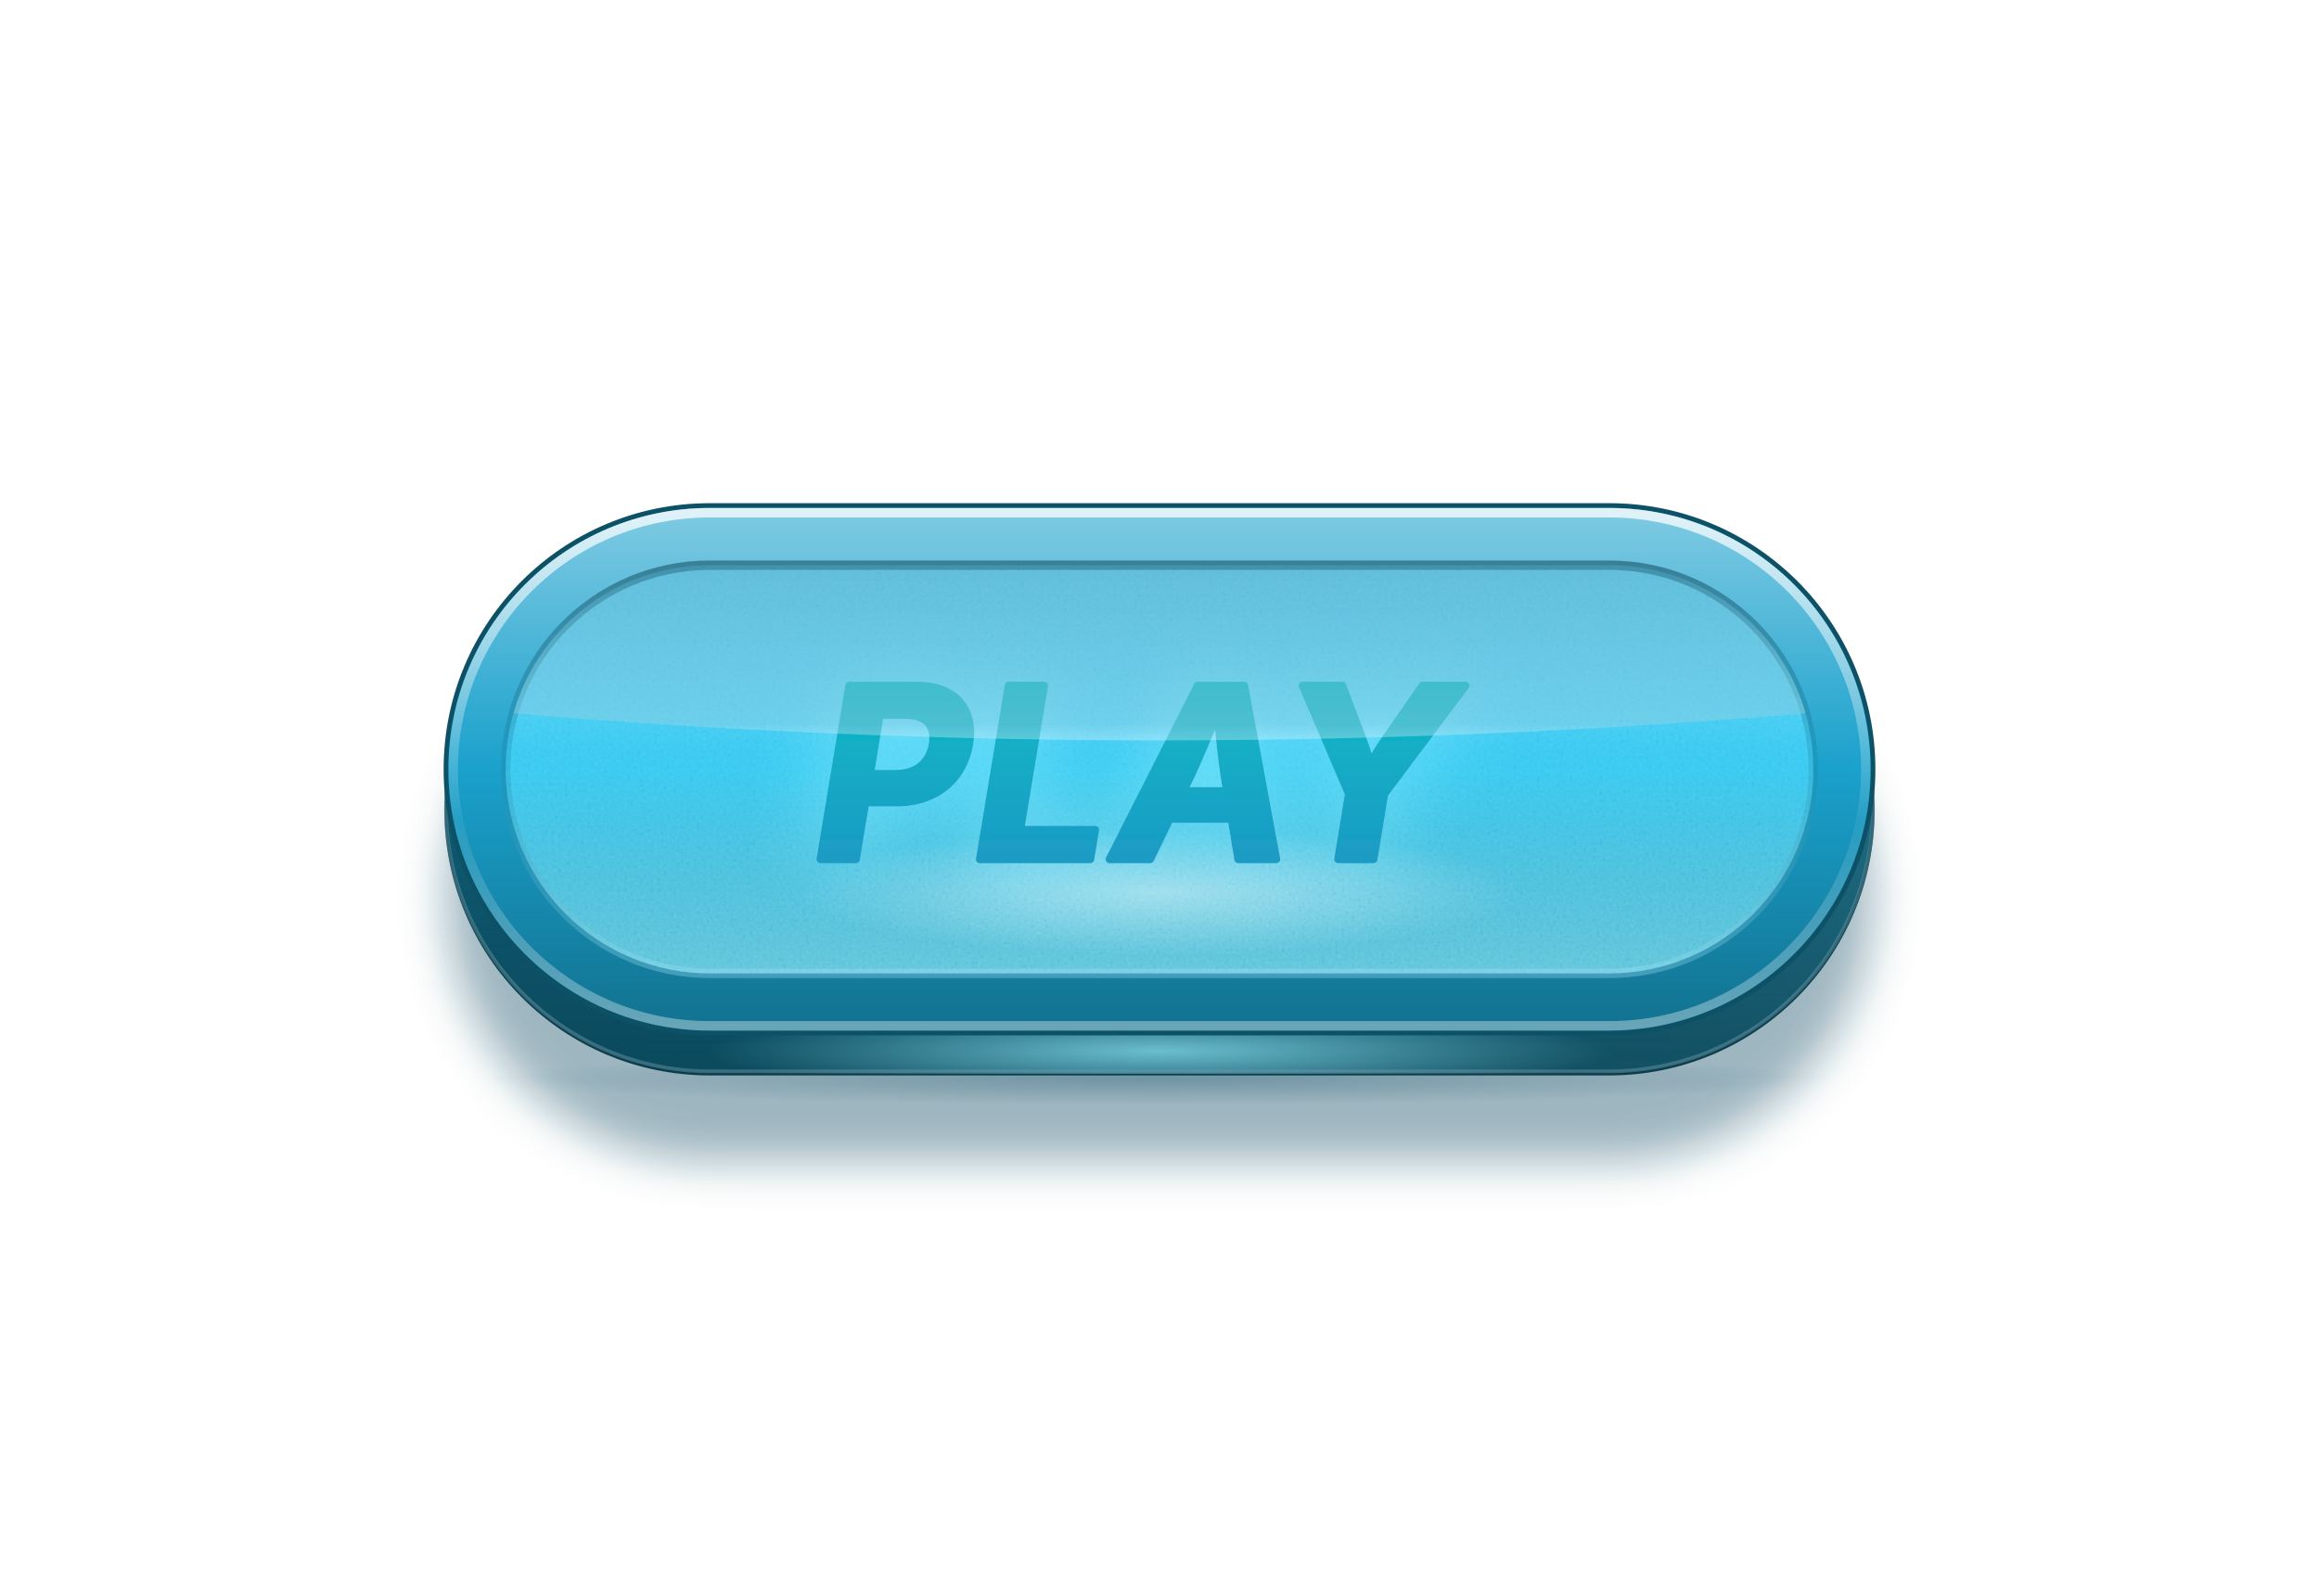
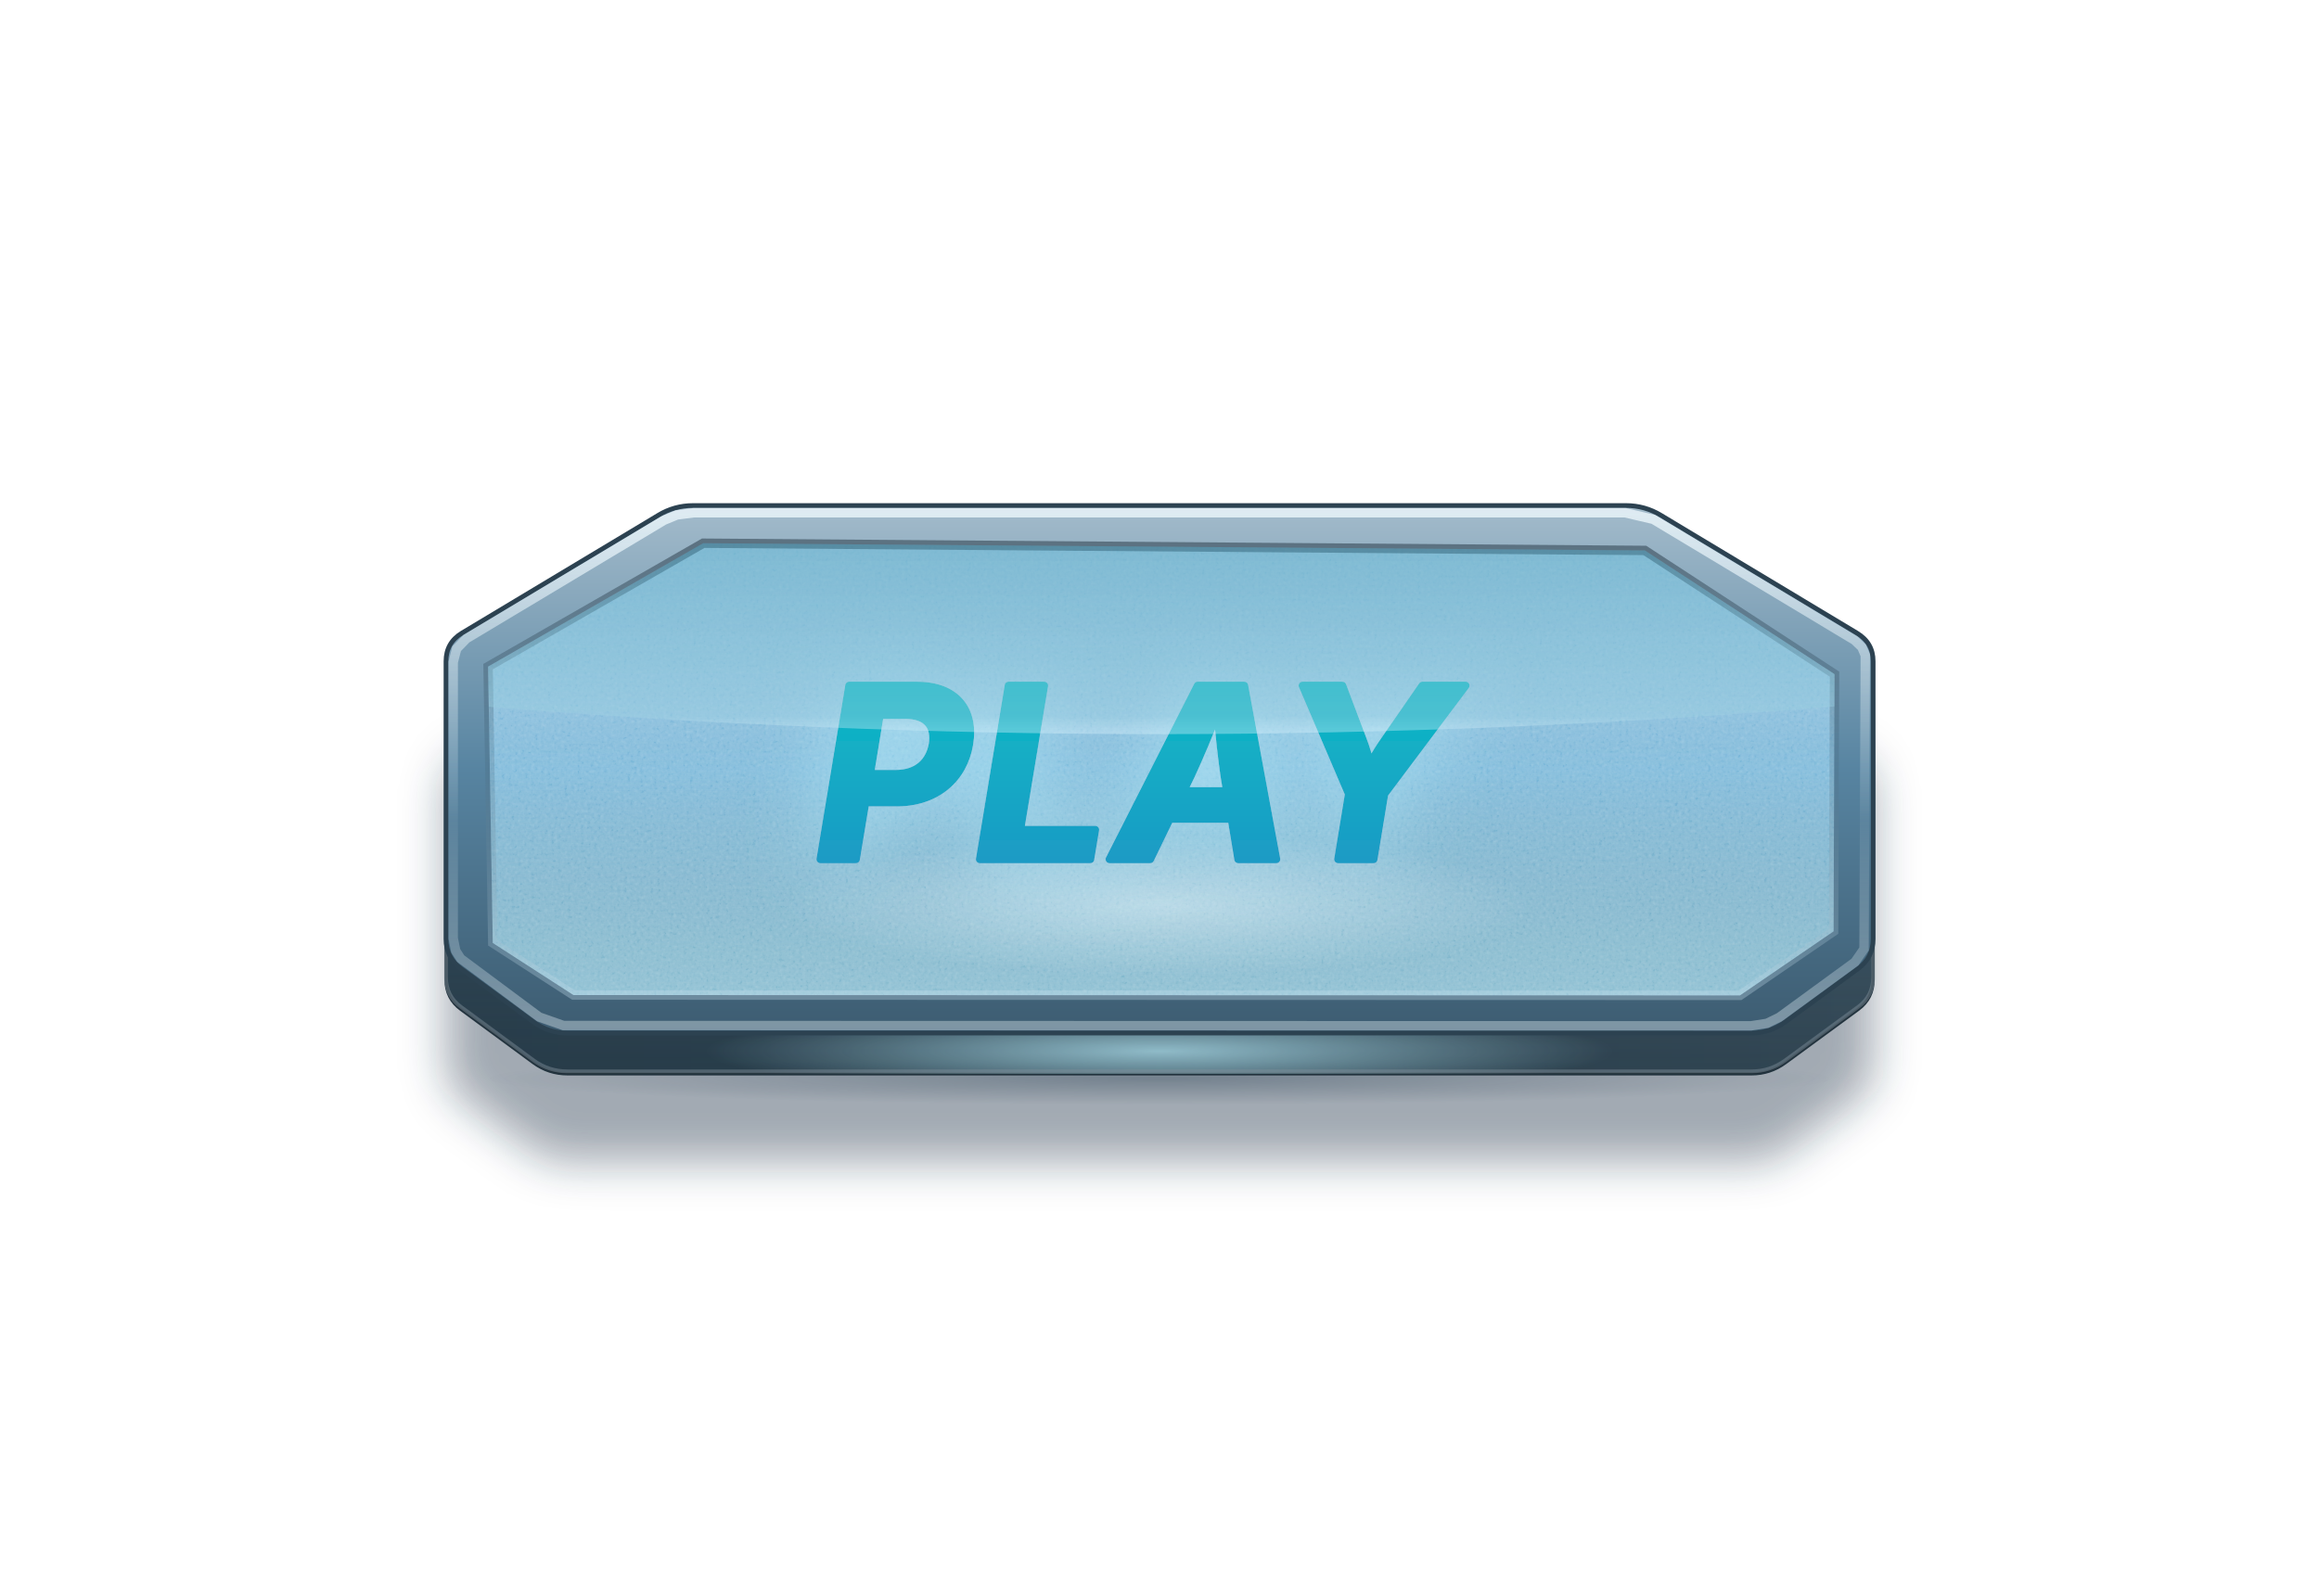
<svg xmlns="http://www.w3.org/2000/svg" width="738.358" height="508" viewBox="-90 -90 738.358 508" font-family="'Russo One', Inter, sans-serif" data-shell="52.0 71.0 454.4 168.0" role="img" aria-label="PLAY, default state">
  <defs>
    <linearGradient id="b19band" x1="0.500" y1="1.000" x2="0.500" y2="0.000">
-       <stop offset="0" stop-color="#12718f" />
-       <stop offset=".5" stop-color="#1aa1cc" />
-       <stop offset="1" stop-color="#81cbe3" />
+       <stop offset="0" stop-color="#3d5c71" />
+       <stop offset=".5" stop-color="#5784a1" />
+       <stop offset="1" stop-color="#a3bbcb" />
    </linearGradient>
    <linearGradient id="b19ext" x1="1" y1="0.5" x2="0" y2="0.5">
-       <stop offset="0" stop-color="#1d6980" />
-       <stop offset="0.55" stop-color="#0f5f78" />
-       <stop offset="1" stop-color="#0e5a72" />
+       <stop offset="0" stop-color="#405969" />
+       <stop offset="0.55" stop-color="#344e5f" />
+       <stop offset="1" stop-color="#314a5a" />
    </linearGradient>
    <linearGradient id="b19extv" x1="0" y1="0" x2="0" y2="1">
-       <stop offset="0.5" stop-color="#072b36" stop-opacity="0" />
-       <stop offset="1" stop-color="#072b36" stop-opacity="0.38" />
+       <stop offset="0.5" stop-color="#17232b" stop-opacity="0" />
+       <stop offset="1" stop-color="#17232b" stop-opacity="0.38" />
    </linearGradient>
    <radialGradient id="b19ct">
-       <stop offset="0" stop-color="#0A4A62" stop-opacity="1" />
-       <stop offset="1" stop-color="#0A4A62" stop-opacity="0" />
+       <stop offset="0" stop-color="#122C40" stop-opacity="1" />
+       <stop offset="1" stop-color="#122C40" stop-opacity="0" />
    </radialGradient>
    <clipPath id="b19ec">
-       <path d="M 136 36 H 422.358 A 84 84 0 0 1 506.358 120 V 120 A 84 84 0 0 1 422.358 204 H 136 A 84 84 0 0 1 52 120 V 120 A 84 84 0 0 1 136 36 Z" transform="translate(0 13.0)" />
+       <path d="M 119.6 39.1 Q 124.7 36.0 130.7 36.0 L 427.7 36.0 Q 433.7 36.0 438.8 39.1 L 501.2 76.6 Q 506.4 79.7 506.4 85.6 L 506.4 174.0 Q 506.4 180.0 501.6 183.5 L 478.4 200.5 Q 473.6 204.0 467.7 204.0 L 90.7 204.0 Q 84.7 204.0 79.9 200.5 L 56.8 183.5 Q 52.0 180.0 52.0 174.0 L 52.0 85.6 Q 52.0 79.7 57.1 76.6 Z" transform="translate(0 13.0)" />
    </clipPath>
    <radialGradient id="b19eg">
-       <stop offset="0" stop-color="#95f1ff" stop-opacity="1" />
-       <stop offset="1" stop-color="#95f1ff" stop-opacity="0" />
+       <stop offset="0" stop-color="#bcf2ff" stop-opacity="1" />
+       <stop offset="1" stop-color="#bcf2ff" stop-opacity="0" />
    </radialGradient>
    <linearGradient id="b19rim" x1="0.500" y1="1.000" x2="0.500" y2="0.000">
-       <stop offset="0" stop-color="#ffffff" stop-opacity="0.45" />
-       <stop offset=".4" stop-color="#ffffff" stop-opacity="0.08" />
-       <stop offset="1" stop-color="#ffffff" stop-opacity="0.95" />
+       <stop offset="0" stop-color="#f1fbff" stop-opacity="0.45" />
+       <stop offset=".4" stop-color="#f1fbff" stop-opacity="0.08" />
+       <stop offset="1" stop-color="#f1fbff" stop-opacity="0.95" />
    </linearGradient>
    <linearGradient id="b19face" x1="0.500" y1="1.000" x2="0.500" y2="0.000">
-       <stop offset="0" stop-color="#2893b1" />
-       <stop offset="0.50" stop-color="#37c8f1" />
-       <stop offset="1" stop-color="#79daf6" />
+       <stop offset="0" stop-color="#628aa1" />
+       <stop offset="0.50" stop-color="#85bcdb" />
+       <stop offset="1" stop-color="#add2e7" />
    </linearGradient>
    <linearGradient id="b19ie" x1="0.500" y1="1.000" x2="0.500" y2="0.000">
-       <stop offset="0" stop-color="rgba(165,230,249,0.55)" />
-       <stop offset=".55" stop-color="rgba(17,105,133,0.35)" />
-       <stop offset="1" stop-color="rgba(11,68,86,0.90)" />
+       <stop offset="0" stop-color="rgba(200,225,239,0.55)" />
+       <stop offset=".55" stop-color="rgba(57,86,105,0.35)" />
+       <stop offset="1" stop-color="rgba(37,55,68,0.90)" />
    </linearGradient>
    <linearGradient id="b19ig" x1="0.500" y1="1.000" x2="0.500" y2="0.000">
-       <stop offset="0" stop-color="#95f1ff" stop-opacity="0.55" />
-       <stop offset="0.55" stop-color="#95f1ff" stop-opacity="0" />
+       <stop offset="0" stop-color="#bcf2ff" stop-opacity="0.55" />
+       <stop offset="0.55" stop-color="#bcf2ff" stop-opacity="0" />
    </linearGradient>
    <linearGradient id="b19gl" x1="0" y1="0" x2="0" y2="1">
      <stop offset="0" stop-color="#3d97b6" stop-opacity="0.44" />
      <stop offset="0.91" stop-color="#9fd1e2" stop-opacity="0.42" />
      <stop offset="1" stop-color="#e1f7ff" stop-opacity="0.37" />
    </linearGradient>
    <radialGradient id="b19sp">
-       <stop offset="0" stop-color="#ffffff" stop-opacity="1" />
-       <stop offset="0.85" stop-color="#ffffff" stop-opacity="1" />
-       <stop offset="0.92" stop-color="#ffffff" stop-opacity="0.50" />
-       <stop offset="1" stop-color="#ffffff" stop-opacity="0" />
+       <stop offset="0" stop-color="#f1fbff" stop-opacity="1" />
+       <stop offset="0.85" stop-color="#f1fbff" stop-opacity="1" />
+       <stop offset="0.92" stop-color="#f1fbff" stop-opacity="0.50" />
+       <stop offset="1" stop-color="#f1fbff" stop-opacity="0" />
    </radialGradient>
    <linearGradient id="b19sw" x1="0.500" y1="1.000" x2="0.500" y2="0.000">
-       <stop offset="0" stop-color="#ffffff" stop-opacity="0" />
-       <stop offset="0.72" stop-color="#ffffff" stop-opacity="0" />
-       <stop offset="0.84" stop-color="#ffffff" stop-opacity="0.85" />
-       <stop offset="1" stop-color="#ffffff" stop-opacity="1" />
+       <stop offset="0" stop-color="#f1fbff" stop-opacity="0" />
+       <stop offset="0.72" stop-color="#f1fbff" stop-opacity="0" />
+       <stop offset="0.84" stop-color="#f1fbff" stop-opacity="0.85" />
+       <stop offset="1" stop-color="#f1fbff" stop-opacity="1" />
    </linearGradient>
    <radialGradient id="b19bl">
-       <stop offset="0" stop-color="#ffffff" stop-opacity="1" />
-       <stop offset="1" stop-color="#ffffff" stop-opacity="0" />
+       <stop offset="0" stop-color="#f1fbff" stop-opacity="1" />
+       <stop offset="1" stop-color="#f1fbff" stop-opacity="0" />
    </radialGradient>
    <linearGradient id="b19tg" x1="0" y1="0" x2="0" y2="1">
      <stop offset="0" stop-color="#0db9c5" />
      <stop offset="1" stop-color="#1b9bc5" />
    </linearGradient>
    <filter id="b19tf" x="-70%" y="-70%" width="240%" height="240%" color-interpolation-filters="sRGB">
      <feDropShadow dx="-0.0" dy="4.5" stdDeviation="0.3" flood-color="#FFFFFF" flood-opacity="0.52" />
      <feDropShadow dx="0.0" dy="-4.5" stdDeviation="0.3" flood-color="#04080E" flood-opacity="0.44" />
-       <feDropShadow dx="0.0" dy="5.7" stdDeviation="1.4" flood-color="#659db3" flood-opacity="0.45" />
-       <feDropShadow dx="0" dy="0" stdDeviation="4.5" flood-color="#8FF0FF" flood-opacity="1.00" />
-       <feDropShadow dx="0" dy="0" stdDeviation="12.0" flood-color="#8FF0FF" flood-opacity="0.60" />
+       <feDropShadow dx="0.0" dy="5.7" stdDeviation="1.4" flood-color="#1e303b" flood-opacity="0.45" />
+       <feDropShadow dx="0" dy="0" stdDeviation="4.5" flood-color="#B8F1FF" flood-opacity="1.00" />
+       <feDropShadow dx="0" dy="0" stdDeviation="12.0" flood-color="#B8F1FF" flood-opacity="0.60" />
    </filter>
    <clipPath id="b19fc">
-       <path d="M 136 55 H 422.358 A 65 65 0 0 1 487.358 120 V 120 A 65 65 0 0 1 422.358 185 H 136 A 65 65 0 0 1 71 120 V 120 A 65 65 0 0 1 136 55 Z" />
+       <path d="M 92.6 191.9 L 66.9 175.3 L 65.4 87.3 L 133.9 48 L 433.7 50.3 L 494.1 89.7 L 493.8 171.6 L 464 192 Z" />
    </clipPath>
    <clipPath id="b19oc">
-       <path d="M 136 36 H 422.358 A 84 84 0 0 1 506.358 120 V 120 A 84 84 0 0 1 422.358 204 H 136 A 84 84 0 0 1 52 120 V 120 A 84 84 0 0 1 136 36 Z" />
+       <path d="M 119.6 39.1 Q 124.7 36.0 130.7 36.0 L 427.7 36.0 Q 433.7 36.0 438.8 39.1 L 501.2 76.6 Q 506.4 79.7 506.4 85.6 L 506.4 174.0 Q 506.4 180.0 501.6 183.5 L 478.4 200.5 Q 473.6 204.0 467.7 204.0 L 90.7 204.0 Q 84.7 204.0 79.9 200.5 L 56.8 183.5 Q 52.0 180.0 52.0 174.0 L 52.0 85.6 Q 52.0 79.7 57.1 76.6 Z" />
    </clipPath>
    <filter id="b19sb" x="-40%" y="-40%" width="180%" height="180%">
      <feGaussianBlur stdDeviation="7.0" />
    </filter>
    <filter id="b19nz" x="-5%" y="-5%" width="110%" height="110%">
      <feTurbulence type="fractalNoise" baseFrequency="0.95" numOctaves="2" seed="7" stitchTiles="stitch" />
      <feColorMatrix type="saturate" values="0" />
      <feComponentTransfer>
        <feFuncR type="linear" slope="2.6" intercept="-0.8" />
        <feFuncG type="linear" slope="2.6" intercept="-0.8" />
        <feFuncB type="linear" slope="2.6" intercept="-0.8" />
      </feComponentTransfer>
    </filter>
  </defs>
  <g opacity="1.00" transform="translate(0 35.0)">
    <g id="b19_cast-shadow">
-       <path d="M 136 36 H 422.358 A 84 84 0 0 1 506.358 120 V 120 A 84 84 0 0 1 422.358 204 H 136 A 84 84 0 0 1 52 120 V 120 A 84 84 0 0 1 136 36 Z" transform="translate(-0.0 41.0)" fill="#0A4A62" opacity="0.40" filter="url(#b19sb)" />
+       <path d="M 119.6 39.1 Q 124.7 36.0 130.7 36.0 L 427.7 36.0 Q 433.7 36.0 438.8 39.1 L 501.2 76.6 Q 506.4 79.7 506.4 85.6 L 506.4 174.0 Q 506.4 180.0 501.6 183.5 L 478.4 200.5 Q 473.6 204.0 467.7 204.0 L 90.7 204.0 Q 84.7 204.0 79.9 200.5 L 56.8 183.5 Q 52.0 180.0 52.0 174.0 L 52.0 85.6 Q 52.0 79.7 57.1 76.6 Z" transform="translate(-0.0 41.0)" fill="#122C40" opacity="0.40" filter="url(#b19sb)" />
    </g>
    <g id="b19_contact-shadow">
      <ellipse cx="279.2" cy="218.5" rx="213.5" ry="8.4" fill="url(#b19ct)" opacity="0.32" />
    </g>
    <g transform="translate(0 0)">
      <g id="b19_extrusion">
        <g>
-           <path d="M 136 36 H 422.358 A 84 84 0 0 1 506.358 120 V 120 A 84 84 0 0 1 422.358 204 H 136 A 84 84 0 0 1 52 120 V 120 A 84 84 0 0 1 136 36 Z" transform="translate(0 2.2)" fill="url(#b19ext)" />
-           <path d="M 136 36 H 422.358 A 84 84 0 0 1 506.358 120 V 120 A 84 84 0 0 1 422.358 204 H 136 A 84 84 0 0 1 52 120 V 120 A 84 84 0 0 1 136 36 Z" transform="translate(0 4.3)" fill="url(#b19ext)" />
-           <path d="M 136 36 H 422.358 A 84 84 0 0 1 506.358 120 V 120 A 84 84 0 0 1 422.358 204 H 136 A 84 84 0 0 1 52 120 V 120 A 84 84 0 0 1 136 36 Z" transform="translate(0 6.5)" fill="url(#b19ext)" />
-           <path d="M 136 36 H 422.358 A 84 84 0 0 1 506.358 120 V 120 A 84 84 0 0 1 422.358 204 H 136 A 84 84 0 0 1 52 120 V 120 A 84 84 0 0 1 136 36 Z" transform="translate(0 8.7)" fill="url(#b19ext)" />
-           <path d="M 136 36 H 422.358 A 84 84 0 0 1 506.358 120 V 120 A 84 84 0 0 1 422.358 204 H 136 A 84 84 0 0 1 52 120 V 120 A 84 84 0 0 1 136 36 Z" transform="translate(0 10.8)" fill="url(#b19ext)" />
-           <path d="M 136 36 H 422.358 A 84 84 0 0 1 506.358 120 V 120 A 84 84 0 0 1 422.358 204 H 136 A 84 84 0 0 1 52 120 V 120 A 84 84 0 0 1 136 36 Z" transform="translate(0 13.0)" fill="url(#b19ext)" stroke="#0a3e4e" stroke-width="1" />
-           <path d="M 136 36 H 422.358 A 84 84 0 0 1 506.358 120 V 120 A 84 84 0 0 1 422.358 204 H 136 A 84 84 0 0 1 52 120 V 120 A 84 84 0 0 1 136 36 Z" transform="translate(0 13.0)" fill="url(#b19extv)" />
+           <path d="M 119.6 39.1 Q 124.7 36.0 130.7 36.0 L 427.7 36.0 Q 433.7 36.0 438.8 39.1 L 501.2 76.6 Q 506.4 79.7 506.4 85.6 L 506.4 174.0 Q 506.4 180.0 501.6 183.5 L 478.4 200.5 Q 473.6 204.0 467.7 204.0 L 90.7 204.0 Q 84.7 204.0 79.9 200.5 L 56.8 183.5 Q 52.0 180.0 52.0 174.0 L 52.0 85.6 Q 52.0 79.7 57.1 76.6 Z" transform="translate(0 2.2)" fill="url(#b19ext)" />
+           <path d="M 119.6 39.1 Q 124.7 36.0 130.7 36.0 L 427.7 36.0 Q 433.7 36.0 438.8 39.1 L 501.2 76.6 Q 506.4 79.7 506.4 85.6 L 506.4 174.0 Q 506.4 180.0 501.6 183.5 L 478.4 200.5 Q 473.6 204.0 467.7 204.0 L 90.7 204.0 Q 84.7 204.0 79.9 200.5 L 56.8 183.5 Q 52.0 180.0 52.0 174.0 L 52.0 85.6 Q 52.0 79.7 57.1 76.6 Z" transform="translate(0 4.3)" fill="url(#b19ext)" />
+           <path d="M 119.6 39.1 Q 124.7 36.0 130.7 36.0 L 427.7 36.0 Q 433.7 36.0 438.8 39.1 L 501.2 76.6 Q 506.4 79.7 506.4 85.6 L 506.4 174.0 Q 506.4 180.0 501.6 183.5 L 478.4 200.5 Q 473.6 204.0 467.7 204.0 L 90.7 204.0 Q 84.7 204.0 79.9 200.5 L 56.8 183.5 Q 52.0 180.0 52.0 174.0 L 52.0 85.6 Q 52.0 79.7 57.1 76.6 Z" transform="translate(0 6.5)" fill="url(#b19ext)" />
+           <path d="M 119.6 39.1 Q 124.7 36.0 130.7 36.0 L 427.7 36.0 Q 433.7 36.0 438.8 39.1 L 501.2 76.6 Q 506.4 79.7 506.4 85.6 L 506.4 174.0 Q 506.4 180.0 501.6 183.5 L 478.4 200.5 Q 473.6 204.0 467.7 204.0 L 90.7 204.0 Q 84.7 204.0 79.9 200.5 L 56.8 183.5 Q 52.0 180.0 52.0 174.0 L 52.0 85.6 Q 52.0 79.7 57.1 76.6 Z" transform="translate(0 8.7)" fill="url(#b19ext)" />
+           <path d="M 119.6 39.1 Q 124.7 36.0 130.7 36.0 L 427.7 36.0 Q 433.7 36.0 438.8 39.1 L 501.2 76.6 Q 506.4 79.7 506.4 85.6 L 506.4 174.0 Q 506.4 180.0 501.6 183.5 L 478.4 200.5 Q 473.6 204.0 467.7 204.0 L 90.7 204.0 Q 84.7 204.0 79.9 200.5 L 56.8 183.5 Q 52.0 180.0 52.0 174.0 L 52.0 85.6 Q 52.0 79.7 57.1 76.6 Z" transform="translate(0 10.8)" fill="url(#b19ext)" />
+           <path d="M 119.6 39.1 Q 124.7 36.0 130.7 36.0 L 427.7 36.0 Q 433.7 36.0 438.8 39.1 L 501.2 76.6 Q 506.4 79.7 506.4 85.6 L 506.4 174.0 Q 506.4 180.0 501.6 183.5 L 478.4 200.5 Q 473.6 204.0 467.7 204.0 L 90.7 204.0 Q 84.7 204.0 79.9 200.5 L 56.8 183.5 Q 52.0 180.0 52.0 174.0 L 52.0 85.6 Q 52.0 79.7 57.1 76.6 Z" transform="translate(0 13.0)" fill="url(#b19ext)" stroke="#22333e" stroke-width="1" />
+           <path d="M 119.6 39.1 Q 124.7 36.0 130.7 36.0 L 427.7 36.0 Q 433.7 36.0 438.8 39.1 L 501.2 76.6 Q 506.4 79.7 506.4 85.6 L 506.4 174.0 Q 506.4 180.0 501.6 183.5 L 478.4 200.5 Q 473.6 204.0 467.7 204.0 L 90.7 204.0 Q 84.7 204.0 79.9 200.5 L 56.8 183.5 Q 52.0 180.0 52.0 174.0 L 52.0 85.6 Q 52.0 79.7 57.1 76.6 Z" transform="translate(0 13.0)" fill="url(#b19extv)" />
          <g clip-path="url(#b19ec)">
            <ellipse cx="279.2" cy="209.8" rx="145.4" ry="14.3" fill="url(#b19eg)" opacity="0.69" />
          </g>
-           <path d="M 136 36 H 422.358 A 84 84 0 0 1 506.358 120 V 120 A 84 84 0 0 1 422.358 204 H 136 A 84 84 0 0 1 52 120 V 120 A 84 84 0 0 1 136 36 Z" transform="translate(0 12.2)" fill="none" stroke="#6a9cab" stroke-width="1.2" opacity="0.45" />
+           <path d="M 119.6 39.1 Q 124.7 36.0 130.7 36.0 L 427.7 36.0 Q 433.7 36.0 438.8 39.1 L 501.2 76.6 Q 506.4 79.7 506.4 85.6 L 506.4 174.0 Q 506.4 180.0 501.6 183.5 L 478.4 200.5 Q 473.6 204.0 467.7 204.0 L 90.7 204.0 Q 84.7 204.0 79.9 200.5 L 56.8 183.5 Q 52.0 180.0 52.0 174.0 L 52.0 85.6 Q 52.0 79.7 57.1 76.6 Z" transform="translate(0 12.2)" fill="none" stroke="#81919c" stroke-width="1.2" opacity="0.45" />
        </g>
      </g>
      <g id="b19_shell" opacity="1.00">
-         <path d="M 136 36 H 422.358 A 84 84 0 0 1 506.358 120 V 120 A 84 84 0 0 1 422.358 204 H 136 A 84 84 0 0 1 52 120 V 120 A 84 84 0 0 1 136 36 Z" fill="url(#b19band)" stroke="#0d5166" stroke-width="1.5" />
-         <path d="M 136 38.3 H 422.358 A 81.7 81.7 0 0 1 504.058 120 V 120 A 81.7 81.7 0 0 1 422.358 201.7 H 136 A 81.7 81.7 0 0 1 54.3 120 V 120 A 81.7 81.7 0 0 1 136 38.3 Z" fill="none" stroke="url(#b19rim)" stroke-width="3.0" opacity="0.80" />
+         <path d="M 119.6 39.1 Q 124.7 36.0 130.7 36.0 L 427.7 36.0 Q 433.7 36.0 438.8 39.1 L 501.2 76.6 Q 506.4 79.7 506.4 85.6 L 506.4 174.0 Q 506.4 180.0 501.6 183.5 L 478.4 200.5 Q 473.6 204.0 467.7 204.0 L 90.7 204.0 Q 84.7 204.0 79.9 200.5 L 56.8 183.5 Q 52.0 180.0 52.0 174.0 L 52.0 85.6 Q 52.0 79.7 57.1 76.6 Z" fill="url(#b19band)" stroke="#2c4251" stroke-width="1.5" />
+         <path d="M 89.4 201.6 L 81.7 198.9 L 56.7 180.3 L 55.1 177.8 L 54.3 173.8 L 54.3 85.9 L 55.4 81.6 L 58.5 78.4 L 121.4 40.7 L 125.5 39 L 130.9 38.3 L 427.4 38.3 L 436.4 40.4 L 500.5 78.9 L 502.8 81.1 L 503.9 83.7 L 503.5 177.2 L 500.6 181.4 L 476.5 199 L 472.6 200.9 L 467.5 201.7 Z" fill="none" stroke="url(#b19rim)" stroke-width="3.0" opacity="0.80" />
      </g>
      <g data-oclip="1" clip-path="url(#b19oc)">
        <g id="b19_face" opacity="1.00">
-           <path d="M 136 55 H 422.358 A 65 65 0 0 1 487.358 120 V 120 A 65 65 0 0 1 422.358 185 H 136 A 65 65 0 0 1 71 120 V 120 A 65 65 0 0 1 136 55 Z" fill="url(#b19face)" />
+           <path d="M 92.6 191.9 L 66.9 175.3 L 65.4 87.3 L 133.9 48 L 433.7 50.3 L 494.1 89.7 L 493.8 171.6 L 464 192 Z" fill="url(#b19face)" />
          <g clip-path="url(#b19fc)">
-             <path d="M 136 55 H 422.358 A 65 65 0 0 1 487.358 120 V 120 A 65 65 0 0 1 422.358 185 H 136 A 65 65 0 0 1 71 120 V 120 A 65 65 0 0 1 136 55 Z" fill="url(#b19ig)" />
-             <ellipse cx="279.2" cy="159.0" rx="114.9" ry="20.3" fill="url(#b19bl)" opacity="0.45" />
-             <rect x="71" y="55" width="416.358" height="130" filter="url(#b19nz)" opacity="0.16" style="mix-blend-mode:overlay" />
+             <path d="M 92.6 191.9 L 66.9 175.3 L 65.4 87.3 L 133.9 48 L 433.7 50.3 L 494.1 89.7 L 493.8 171.6 L 464 192 Z" fill="url(#b19ig)" />
+             <ellipse cx="279.2" cy="163.2" rx="118.8" ry="22.5" fill="url(#b19bl)" opacity="0.45" />
+             <rect x="64" y="48" width="430.358" height="144" filter="url(#b19nz)" opacity="0.16" style="mix-blend-mode:overlay" />
          </g>
-           <path d="M 136 55 H 422.358 A 65 65 0 0 1 487.358 120 V 120 A 65 65 0 0 1 422.358 185 H 136 A 65 65 0 0 1 71 120 V 120 A 65 65 0 0 1 136 55 Z" fill="none" stroke="url(#b19ie)" stroke-width="3.0" opacity="0.58" />
+           <path d="M 92.6 191.9 L 66.9 175.3 L 65.4 87.3 L 133.9 48 L 433.7 50.3 L 494.1 89.7 L 493.8 171.6 L 464 192 Z" fill="none" stroke="url(#b19ie)" stroke-width="3.0" opacity="0.58" />
        </g>
        <g id="b19_content" opacity="1.00">
          <text x="271.2" y="121.0" font-size="76.0" font-weight="700" font-style="italic" letter-spacing="0.020em" fill="url(#b19tg)" stroke="url(#b19tg)" stroke-width="2.5" stroke-linejoin="round" paint-order="stroke" text-anchor="middle" dominant-baseline="central" filter="url(#b19tf)">PLAY</text>
        </g>
        <g id="b19_gloss" opacity="1.00" clip-path="url(#b19fc)">
-           <path d="M 69 53 H 489.358 V 101.8 Q 279.2 119.8 69 101.8 Z" fill="url(#b19gl)" />
+           <path d="M 62 46 H 496.358 V 99.8 Q 279.2 117.8 62 99.8 Z" fill="url(#b19gl)" />
        </g>
        <g id="b19_specular" opacity="1.00" clip-path="url(#b19fc)">
-           <path d="M 136 46.45 H 422.358 A 73.55 73.55 0 0 1 495.908 120 V 120 A 73.55 73.55 0 0 1 422.358 193.55 H 136 A 73.55 73.55 0 0 1 62.45 120 V 120 A 73.55 73.55 0 0 1 136 46.45 Z" fill="none" stroke="url(#b19sw)" stroke-width="5.8" opacity="0.60" />
+           <path d="M 90.1 197.3 L 83.7 195.1 L 60.5 177.8 L 58.6 172.8 L 59.8 84.1 L 123 44.8 L 131.5 42.6 L 426.9 42.6 L 434.8 44.5 L 497.3 82 L 499.6 85.2 L 499.2 174.8 L 474.5 195 L 466.7 197.4 Z" fill="none" stroke="url(#b19sw)" stroke-width="5.8" opacity="0.60" />
        </g>
      </g>
    </g>
  </g>
</svg>
